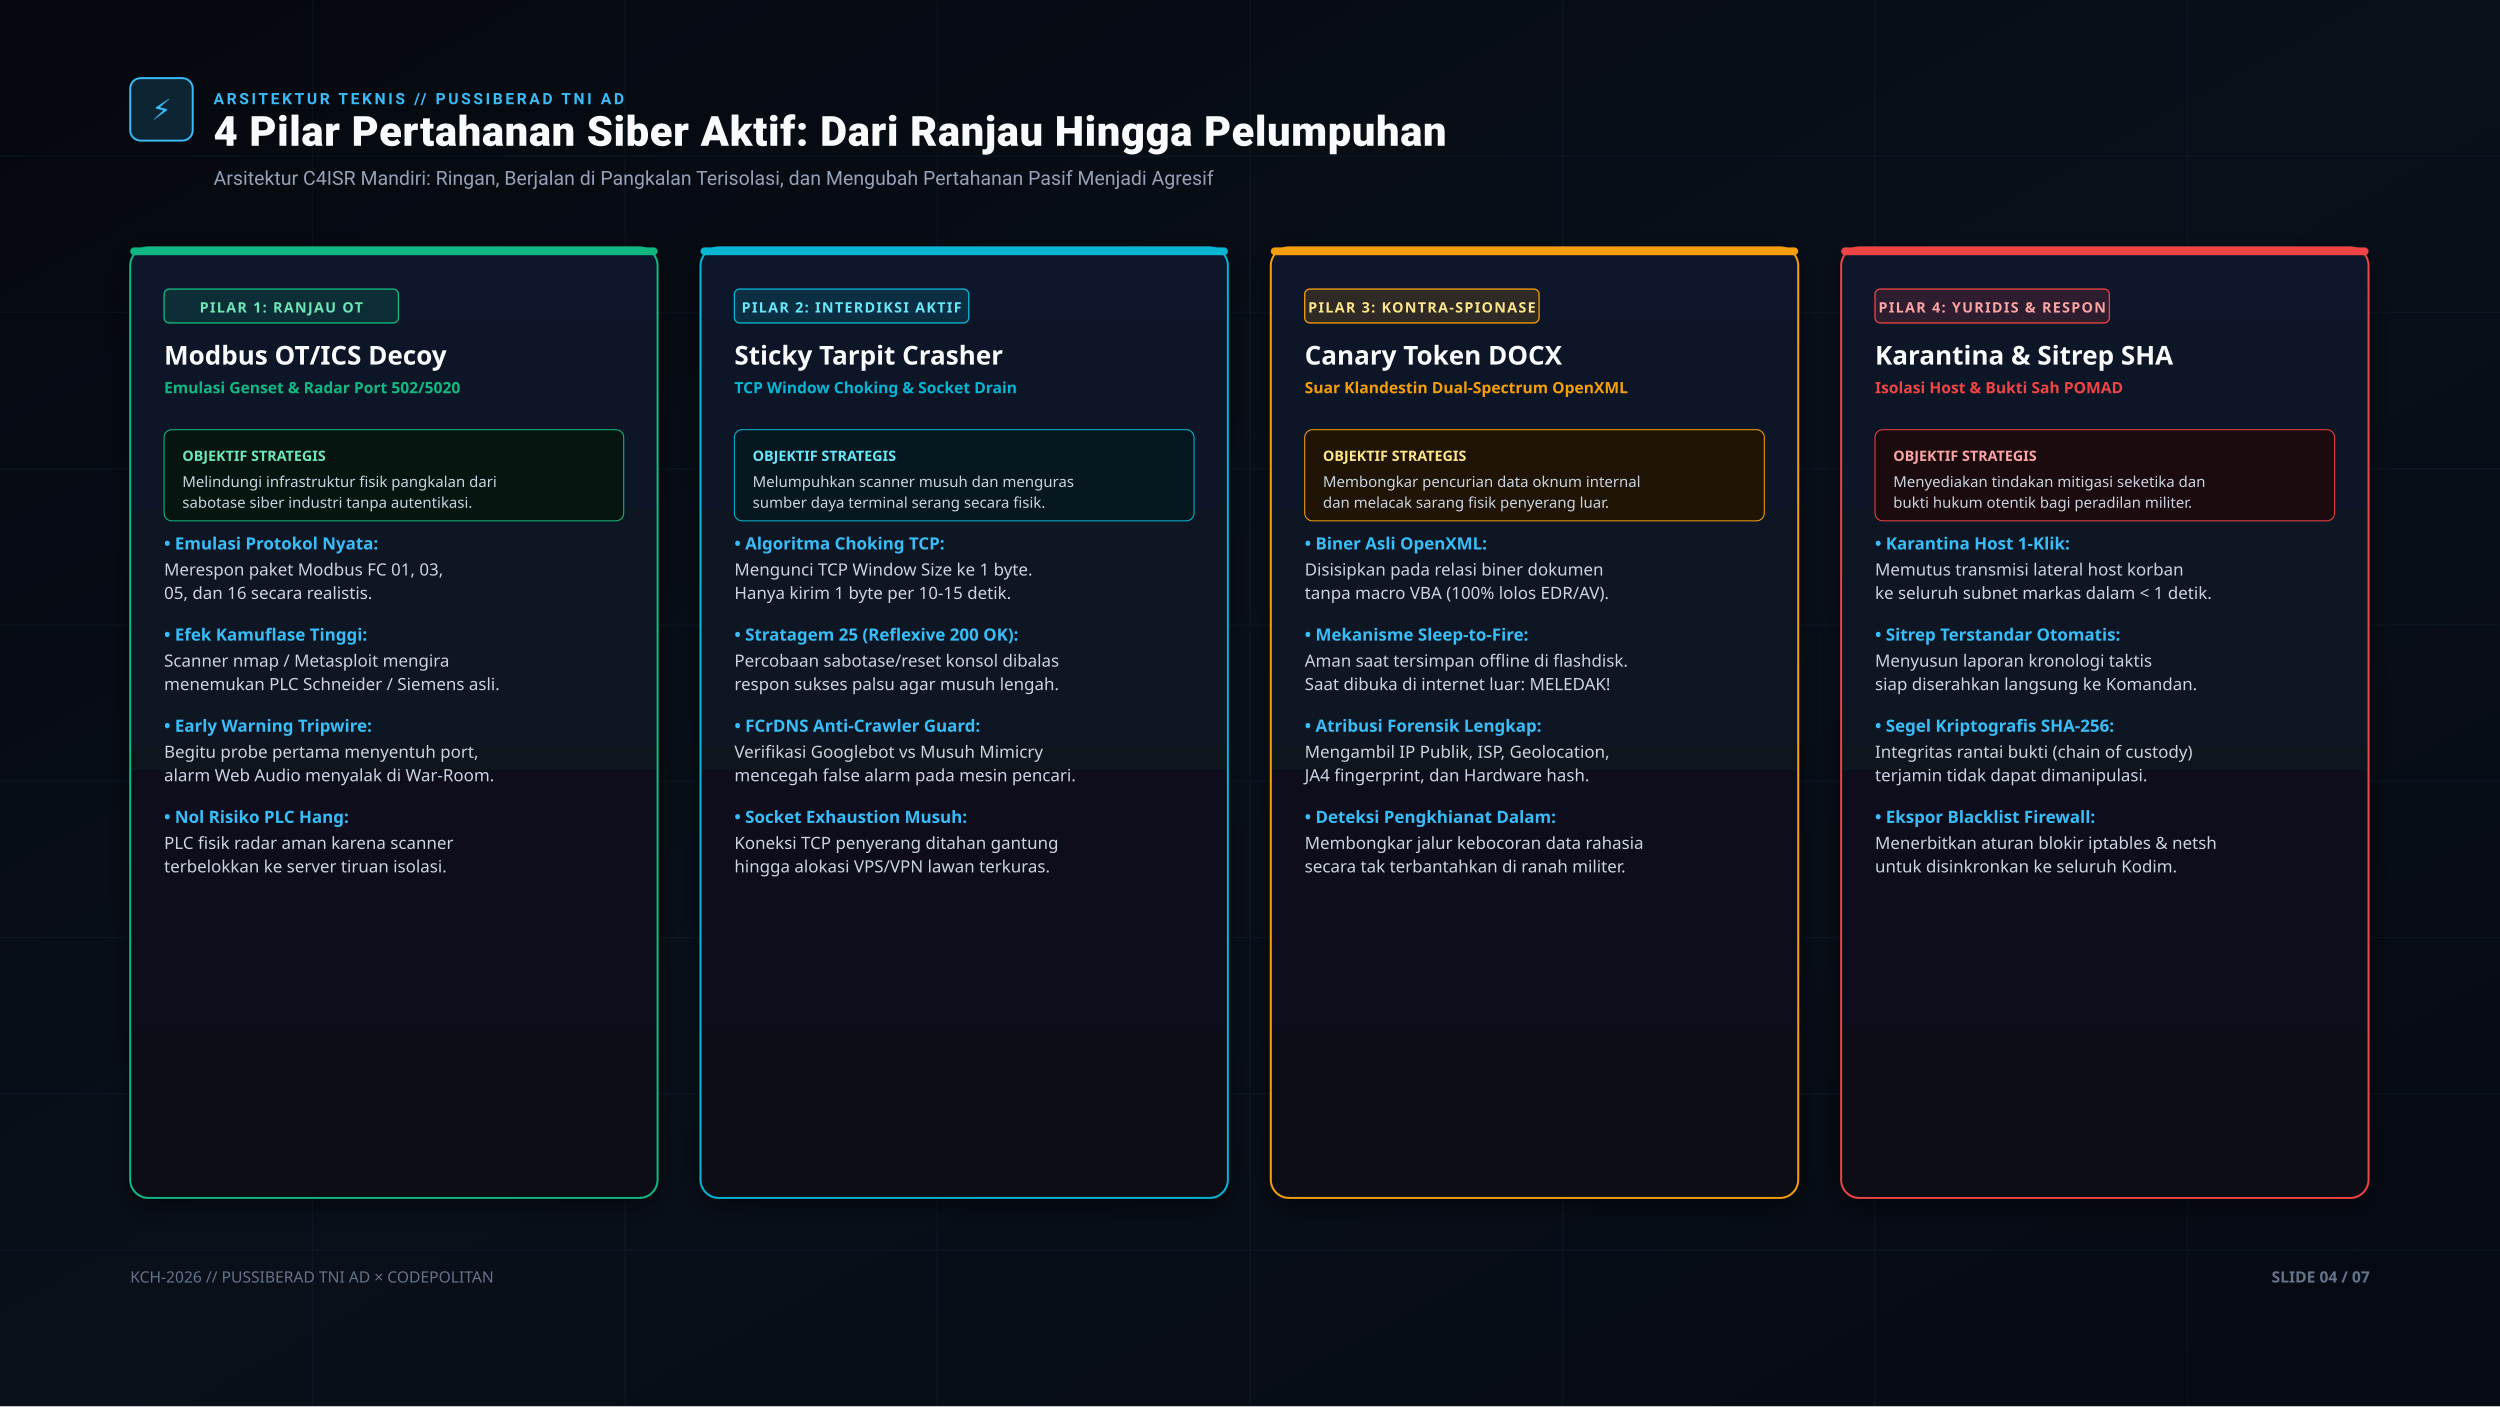
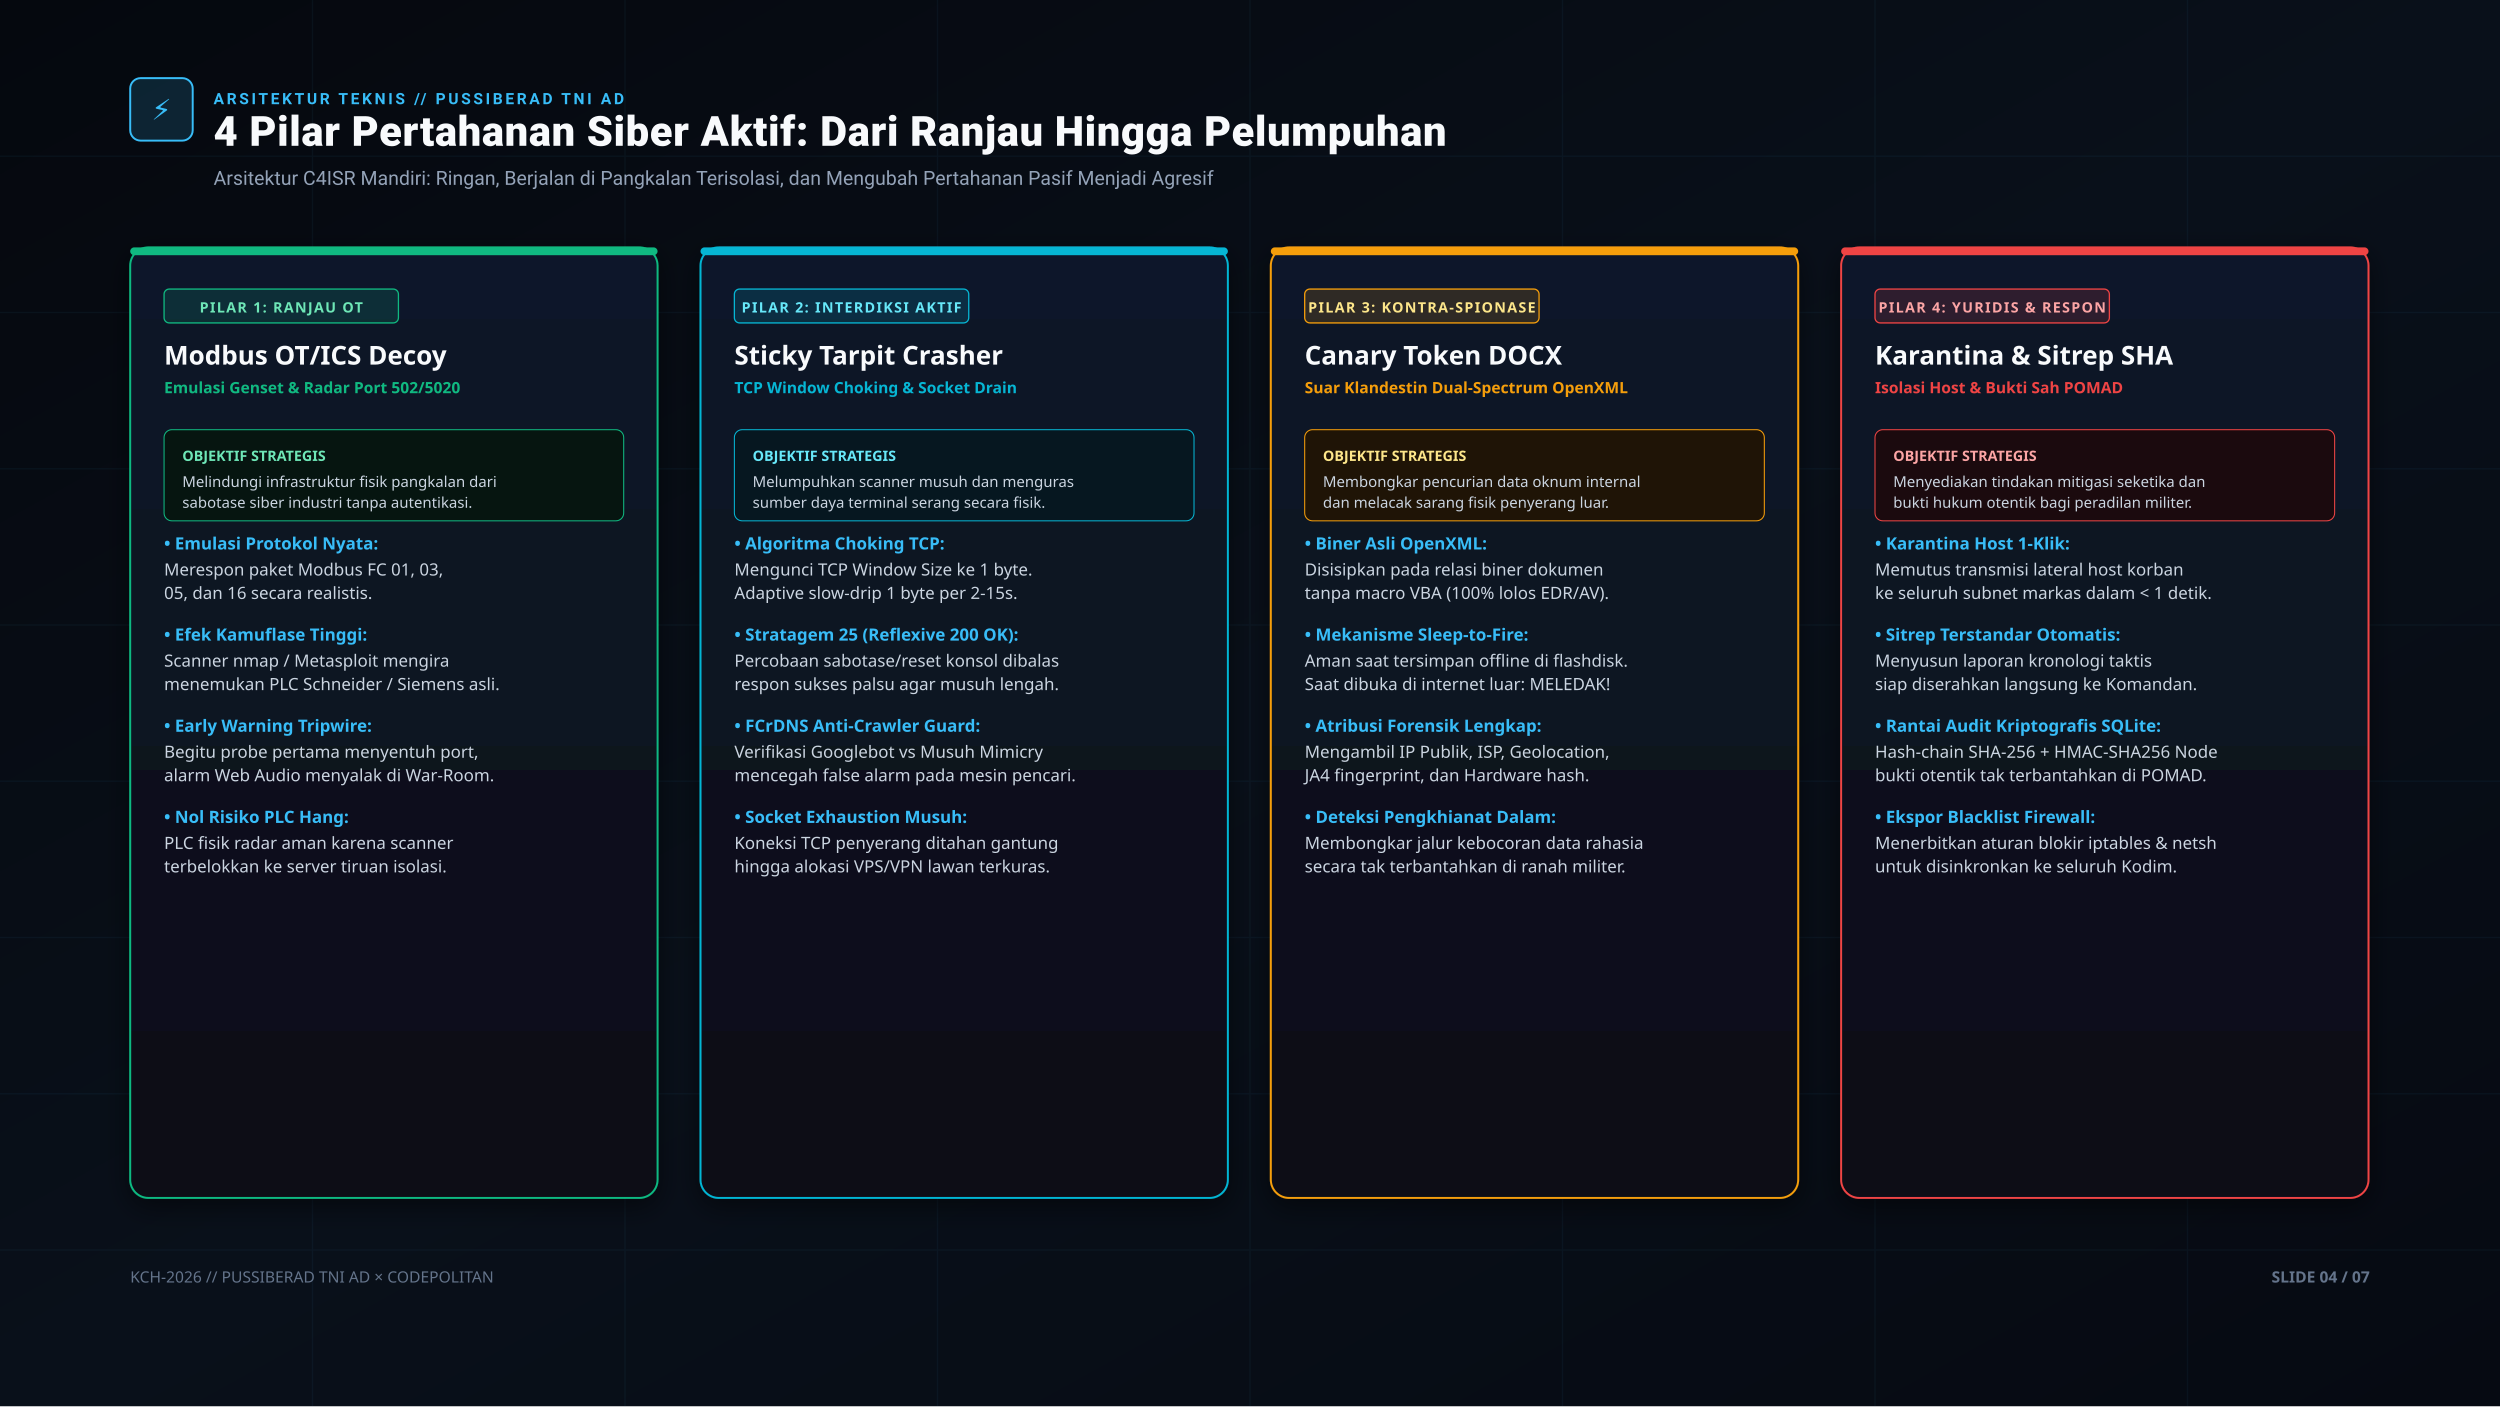
<svg xmlns="http://www.w3.org/2000/svg" viewBox="0 0 1920 1080" width="1920" height="1080">
  <defs>
    <linearGradient id="bg4" x1="0%" y1="0%" x2="100%" y2="100%">
      <stop offset="0%" stop-color="#05080e" />
      <stop offset="50%" stop-color="#09101a" />
      <stop offset="100%" stop-color="#060a12" />
    </linearGradient>
    <linearGradient id="card4" x1="0%" y1="0%" x2="0%" y2="100%">
      <stop offset="0%" stop-color="#0f172a" />
      <stop offset="100%" stop-color="#090d16" />
    </linearGradient>
    <filter id="shadow4" x="-5%" y="-5%" width="110%" height="110%">
      <feDropShadow dx="0" dy="6" stdDeviation="10" flood-color="#000000" flood-opacity="0.5" />
    </filter>
  </defs>
  <rect width="1920" height="1080" fill="url(#bg4)" />
  <g opacity="0.05" stroke="#38bdf8" stroke-width="1">
    <path d="M 0 120 L 1920 120 M 0 240 L 1920 240 M 0 360 L 1920 360 M 0 480 L 1920 480 M 0 600 L 1920 600 M 0 720 L 1920 720 M 0 840 L 1920 840 M 0 960 L 1920 960" />
    <path d="M 240 0 L 240 1080 M 480 0 L 480 1080 M 720 0 L 720 1080 M 960 0 L 960 1080 M 1200 0 L 1200 1080 M 1440 0 L 1440 1080 M 1680 0 L 1680 1080" />
  </g>
  <g transform="translate(100, 60)">
    <rect x="0" y="0" width="48" height="48" rx="8" fill="#38bdf8" fill-opacity="0.15" stroke="#38bdf8" stroke-width="1.5" />
    <text x="24" y="32" font-family="'Segoe UI', sans-serif" font-size="22" font-weight="900" fill="#38bdf8" text-anchor="middle">⚡</text>
    <text x="64" y="20" font-family="'Segoe UI', Roboto, sans-serif" font-size="12" font-weight="700" fill="#38bdf8" letter-spacing="2">
      ARSITEKTUR TEKNIS // PUSSIBERAD TNI AD
    </text>
    <text x="64" y="52" font-family="'Segoe UI', Roboto, sans-serif" font-size="32" font-weight="900" fill="#f8fafc" letter-spacing="0.5">
      4 Pilar Pertahanan Siber Aktif: Dari Ranjau Hingga Pelumpuhan
    </text>
    <text x="64" y="82" font-family="'Segoe UI', Roboto, sans-serif" font-size="15" fill="#94a3b8">
      Arsitektur C4ISR Mandiri: Ringan, Berjalan di Pangkalan Terisolasi, dan Mengubah Pertahanan Pasif Menjadi Agresif
    </text>
  </g>
  <g transform="translate(100, 190)">
    <rect width="405" height="730" rx="14" fill="url(#card4)" stroke="#10b981" stroke-width="1.5" filter="url(#shadow4)" />
    <rect x="0" y="0" width="405" height="6" rx="3" fill="#10b981" />
    <g transform="translate(26, 32)">
      <rect x="0" y="0" width="180" height="26" rx="4" fill="#10b981" fill-opacity="0.15" stroke="#10b981" stroke-width="1" />
      <text x="90" y="18" font-family="'Segoe UI', sans-serif" font-size="11" font-weight="800" fill="#6ee7b7" text-anchor="middle" letter-spacing="1">
        PILAR 1: RANJAU OT
      </text>
      <text x="0" y="58" font-family="'Segoe UI', sans-serif" font-size="20" font-weight="800" fill="#f8fafc">
        Modbus OT/ICS Decoy
      </text>
      <text x="0" y="80" font-family="'Segoe UI', sans-serif" font-size="12" font-weight="600" fill="#10b981">
        Emulasi Genset &amp; Radar Port 502/5020
      </text>
      <g transform="translate(0, 108)">
        <rect width="353" height="70" rx="6" fill="#061510" stroke="#10b981" stroke-width="0.8" />
        <text x="14" y="24" font-family="'Segoe UI', sans-serif" font-size="11" font-weight="700" fill="#6ee7b7">OBJEKTIF STRATEGIS</text>
        <text x="14" y="44" font-family="'Segoe UI', sans-serif" font-size="11.5" fill="#cbd5e1">
          <tspan x="14" dy="0">Melindungi infrastruktur fisik pangkalan dari</tspan>
          <tspan x="14" dy="16">sabotase siber industri tanpa autentikasi.</tspan>
        </text>
      </g>
      <g transform="translate(0, 200)">
        <text x="0" y="0" font-family="'Segoe UI', sans-serif" font-size="13" fill="#cbd5e1">
          <tspan x="0" dy="0" font-weight="700" fill="#38bdf8">• Emulasi Protokol Nyata:</tspan>
          <tspan x="0" dy="20">  Merespon paket Modbus FC 01, 03,</tspan>
          <tspan x="0" dy="18">  05, dan 16 secara realistis.</tspan>
          <tspan x="0" dy="32" font-weight="700" fill="#38bdf8">• Efek Kamuflase Tinggi:</tspan>
          <tspan x="0" dy="20">  Scanner nmap / Metasploit mengira</tspan>
          <tspan x="0" dy="18">  menemukan PLC Schneider / Siemens asli.</tspan>
          <tspan x="0" dy="32" font-weight="700" fill="#38bdf8">• Early Warning Tripwire:</tspan>
          <tspan x="0" dy="20">  Begitu probe pertama menyentuh port,</tspan>
          <tspan x="0" dy="18">  alarm Web Audio menyalak di War-Room.</tspan>
          <tspan x="0" dy="32" font-weight="700" fill="#38bdf8">• Nol Risiko PLC Hang:</tspan>
          <tspan x="0" dy="20">  PLC fisik radar aman karena scanner</tspan>
          <tspan x="0" dy="18">  terbelokkan ke server tiruan isolasi.</tspan>
        </text>
      </g>
    </g>
  </g>
  <g transform="translate(538, 190)">
    <rect width="405" height="730" rx="14" fill="url(#card4)" stroke="#06b6d4" stroke-width="1.5" filter="url(#shadow4)" />
    <rect x="0" y="0" width="405" height="6" rx="3" fill="#06b6d4" />
    <g transform="translate(26, 32)">
      <rect x="0" y="0" width="180" height="26" rx="4" fill="#06b6d4" fill-opacity="0.15" stroke="#06b6d4" stroke-width="1" />
      <text x="90" y="18" font-family="'Segoe UI', sans-serif" font-size="11" font-weight="800" fill="#67e8f9" text-anchor="middle" letter-spacing="1">
        PILAR 2: INTERDIKSI AKTIF
      </text>
      <text x="0" y="58" font-family="'Segoe UI', sans-serif" font-size="20" font-weight="800" fill="#f8fafc">
        Sticky Tarpit Crasher
      </text>
      <text x="0" y="80" font-family="'Segoe UI', sans-serif" font-size="12" font-weight="600" fill="#06b6d4">
        TCP Window Choking &amp; Socket Drain
      </text>
      <g transform="translate(0, 108)">
        <rect width="353" height="70" rx="6" fill="#061720" stroke="#06b6d4" stroke-width="0.8" />
        <text x="14" y="24" font-family="'Segoe UI', sans-serif" font-size="11" font-weight="700" fill="#67e8f9">OBJEKTIF STRATEGIS</text>
        <text x="14" y="44" font-family="'Segoe UI', sans-serif" font-size="11.5" fill="#cbd5e1">
          <tspan x="14" dy="0">Melumpuhkan scanner musuh dan menguras</tspan>
          <tspan x="14" dy="16">sumber daya terminal serang secara fisik.</tspan>
        </text>
      </g>
      <g transform="translate(0, 200)">
        <text x="0" y="0" font-family="'Segoe UI', sans-serif" font-size="13" fill="#cbd5e1">
          <tspan x="0" dy="0" font-weight="700" fill="#38bdf8">• Algoritma Choking TCP:</tspan>
          <tspan x="0" dy="20">  Mengunci TCP Window Size ke 1 byte.</tspan>
-           <tspan x="0" dy="18">  Hanya kirim 1 byte per 10-15 detik.</tspan>
+           <tspan x="0" dy="18">  Adaptive slow-drip 1 byte per 2-15s.</tspan>
          <tspan x="0" dy="32" font-weight="700" fill="#38bdf8">• Stratagem 25 (Reflexive 200 OK):</tspan>
          <tspan x="0" dy="20">  Percobaan sabotase/reset konsol dibalas</tspan>
          <tspan x="0" dy="18">  respon sukses palsu agar musuh lengah.</tspan>
          <tspan x="0" dy="32" font-weight="700" fill="#38bdf8">• FCrDNS Anti-Crawler Guard:</tspan>
          <tspan x="0" dy="20">  Verifikasi Googlebot vs Musuh Mimicry</tspan>
          <tspan x="0" dy="18">  mencegah false alarm pada mesin pencari.</tspan>
          <tspan x="0" dy="32" font-weight="700" fill="#38bdf8">• Socket Exhaustion Musuh:</tspan>
          <tspan x="0" dy="20">  Koneksi TCP penyerang ditahan gantung</tspan>
          <tspan x="0" dy="18">  hingga alokasi VPS/VPN lawan terkuras.</tspan>
        </text>
      </g>
    </g>
  </g>
  <g transform="translate(976, 190)">
    <rect width="405" height="730" rx="14" fill="url(#card4)" stroke="#f59e0b" stroke-width="1.5" filter="url(#shadow4)" />
    <rect x="0" y="0" width="405" height="6" rx="3" fill="#f59e0b" />
    <g transform="translate(26, 32)">
      <rect x="0" y="0" width="180" height="26" rx="4" fill="#f59e0b" fill-opacity="0.15" stroke="#f59e0b" stroke-width="1" />
      <text x="90" y="18" font-family="'Segoe UI', sans-serif" font-size="11" font-weight="800" fill="#fde68a" text-anchor="middle" letter-spacing="1">
        PILAR 3: KONTRA-SPIONASE
      </text>
      <text x="0" y="58" font-family="'Segoe UI', sans-serif" font-size="20" font-weight="800" fill="#f8fafc">
        Canary Token DOCX
      </text>
      <text x="0" y="80" font-family="'Segoe UI', sans-serif" font-size="12" font-weight="600" fill="#f59e0b">
        Suar Klandestin Dual-Spectrum OpenXML
      </text>
      <g transform="translate(0, 108)">
        <rect width="353" height="70" rx="6" fill="#1f1406" stroke="#f59e0b" stroke-width="0.8" />
        <text x="14" y="24" font-family="'Segoe UI', sans-serif" font-size="11" font-weight="700" fill="#fde68a">OBJEKTIF STRATEGIS</text>
        <text x="14" y="44" font-family="'Segoe UI', sans-serif" font-size="11.5" fill="#cbd5e1">
          <tspan x="14" dy="0">Membongkar pencurian data oknum internal</tspan>
          <tspan x="14" dy="16">dan melacak sarang fisik penyerang luar.</tspan>
        </text>
      </g>
      <g transform="translate(0, 200)">
        <text x="0" y="0" font-family="'Segoe UI', sans-serif" font-size="13" fill="#cbd5e1">
          <tspan x="0" dy="0" font-weight="700" fill="#38bdf8">• Biner Asli OpenXML:</tspan>
          <tspan x="0" dy="20">  Disisipkan pada relasi biner dokumen</tspan>
          <tspan x="0" dy="18">  tanpa macro VBA (100% lolos EDR/AV).</tspan>
          <tspan x="0" dy="32" font-weight="700" fill="#38bdf8">• Mekanisme Sleep-to-Fire:</tspan>
          <tspan x="0" dy="20">  Aman saat tersimpan offline di flashdisk.</tspan>
          <tspan x="0" dy="18">  Saat dibuka di internet luar: MELEDAK!</tspan>
          <tspan x="0" dy="32" font-weight="700" fill="#38bdf8">• Atribusi Forensik Lengkap:</tspan>
          <tspan x="0" dy="20">  Mengambil IP Publik, ISP, Geolocation,</tspan>
          <tspan x="0" dy="18">  JA4 fingerprint, dan Hardware hash.</tspan>
          <tspan x="0" dy="32" font-weight="700" fill="#38bdf8">• Deteksi Pengkhianat Dalam:</tspan>
          <tspan x="0" dy="20">  Membongkar jalur kebocoran data rahasia</tspan>
          <tspan x="0" dy="18">  secara tak terbantahkan di ranah militer.</tspan>
        </text>
      </g>
    </g>
  </g>
  <g transform="translate(1414, 190)">
    <rect width="405" height="730" rx="14" fill="url(#card4)" stroke="#ef4444" stroke-width="1.5" filter="url(#shadow4)" />
    <rect x="0" y="0" width="405" height="6" rx="3" fill="#ef4444" />
    <g transform="translate(26, 32)">
      <rect x="0" y="0" width="180" height="26" rx="4" fill="#ef4444" fill-opacity="0.15" stroke="#ef4444" stroke-width="1" />
      <text x="90" y="18" font-family="'Segoe UI', sans-serif" font-size="11" font-weight="800" fill="#fca5a5" text-anchor="middle" letter-spacing="1">
        PILAR 4: YURIDIS &amp; RESPON
      </text>
      <text x="0" y="58" font-family="'Segoe UI', sans-serif" font-size="20" font-weight="800" fill="#f8fafc">
        Karantina &amp; Sitrep SHA
      </text>
      <text x="0" y="80" font-family="'Segoe UI', sans-serif" font-size="12" font-weight="600" fill="#ef4444">
        Isolasi Host &amp; Bukti Sah POMAD
      </text>
      <g transform="translate(0, 108)">
        <rect width="353" height="70" rx="6" fill="#1b0a0e" stroke="#ef4444" stroke-width="0.8" />
        <text x="14" y="24" font-family="'Segoe UI', sans-serif" font-size="11" font-weight="700" fill="#fca5a5">OBJEKTIF STRATEGIS</text>
        <text x="14" y="44" font-family="'Segoe UI', sans-serif" font-size="11.5" fill="#cbd5e1">
          <tspan x="14" dy="0">Menyediakan tindakan mitigasi seketika dan</tspan>
          <tspan x="14" dy="16">bukti hukum otentik bagi peradilan militer.</tspan>
        </text>
      </g>
      <g transform="translate(0, 200)">
        <text x="0" y="0" font-family="'Segoe UI', sans-serif" font-size="13" fill="#cbd5e1">
          <tspan x="0" dy="0" font-weight="700" fill="#38bdf8">• Karantina Host 1-Klik:</tspan>
          <tspan x="0" dy="20">  Memutus transmisi lateral host korban</tspan>
          <tspan x="0" dy="18">  ke seluruh subnet markas dalam &lt; 1 detik.</tspan>
          <tspan x="0" dy="32" font-weight="700" fill="#38bdf8">• Sitrep Terstandar Otomatis:</tspan>
          <tspan x="0" dy="20">  Menyusun laporan kronologi taktis</tspan>
          <tspan x="0" dy="18">  siap diserahkan langsung ke Komandan.</tspan>
-           <tspan x="0" dy="32" font-weight="700" fill="#38bdf8">• Segel Kriptografis SHA-256:</tspan>
-           <tspan x="0" dy="20">  Integritas rantai bukti (chain of custody)</tspan>
-           <tspan x="0" dy="18">  terjamin tidak dapat dimanipulasi.</tspan>
+           <tspan x="0" dy="32" font-weight="700" fill="#38bdf8">• Rantai Audit Kriptografis SQLite:</tspan>
+           <tspan x="0" dy="20">  Hash-chain SHA-256 + HMAC-SHA256 Node</tspan>
+           <tspan x="0" dy="18">  bukti otentik tak terbantahkan di POMAD.</tspan>
          <tspan x="0" dy="32" font-weight="700" fill="#38bdf8">• Ekspor Blacklist Firewall:</tspan>
          <tspan x="0" dy="20">  Menerbitkan aturan blokir iptables &amp; netsh</tspan>
          <tspan x="0" dy="18">  untuk disinkronkan ke seluruh Kodim.</tspan>
        </text>
      </g>
    </g>
  </g>
  <g transform="translate(100, 970)">
    <text x="0" y="15" font-family="'Segoe UI', sans-serif" font-size="12" fill="#64748b">
      KCH-2026 // PUSSIBERAD TNI AD × CODEPOLITAN
    </text>
    <text x="1720" y="15" font-family="'Segoe UI', sans-serif" font-size="12" font-weight="700" fill="#64748b" text-anchor="end">
      SLIDE 04 / 07
    </text>
  </g>
</svg>
